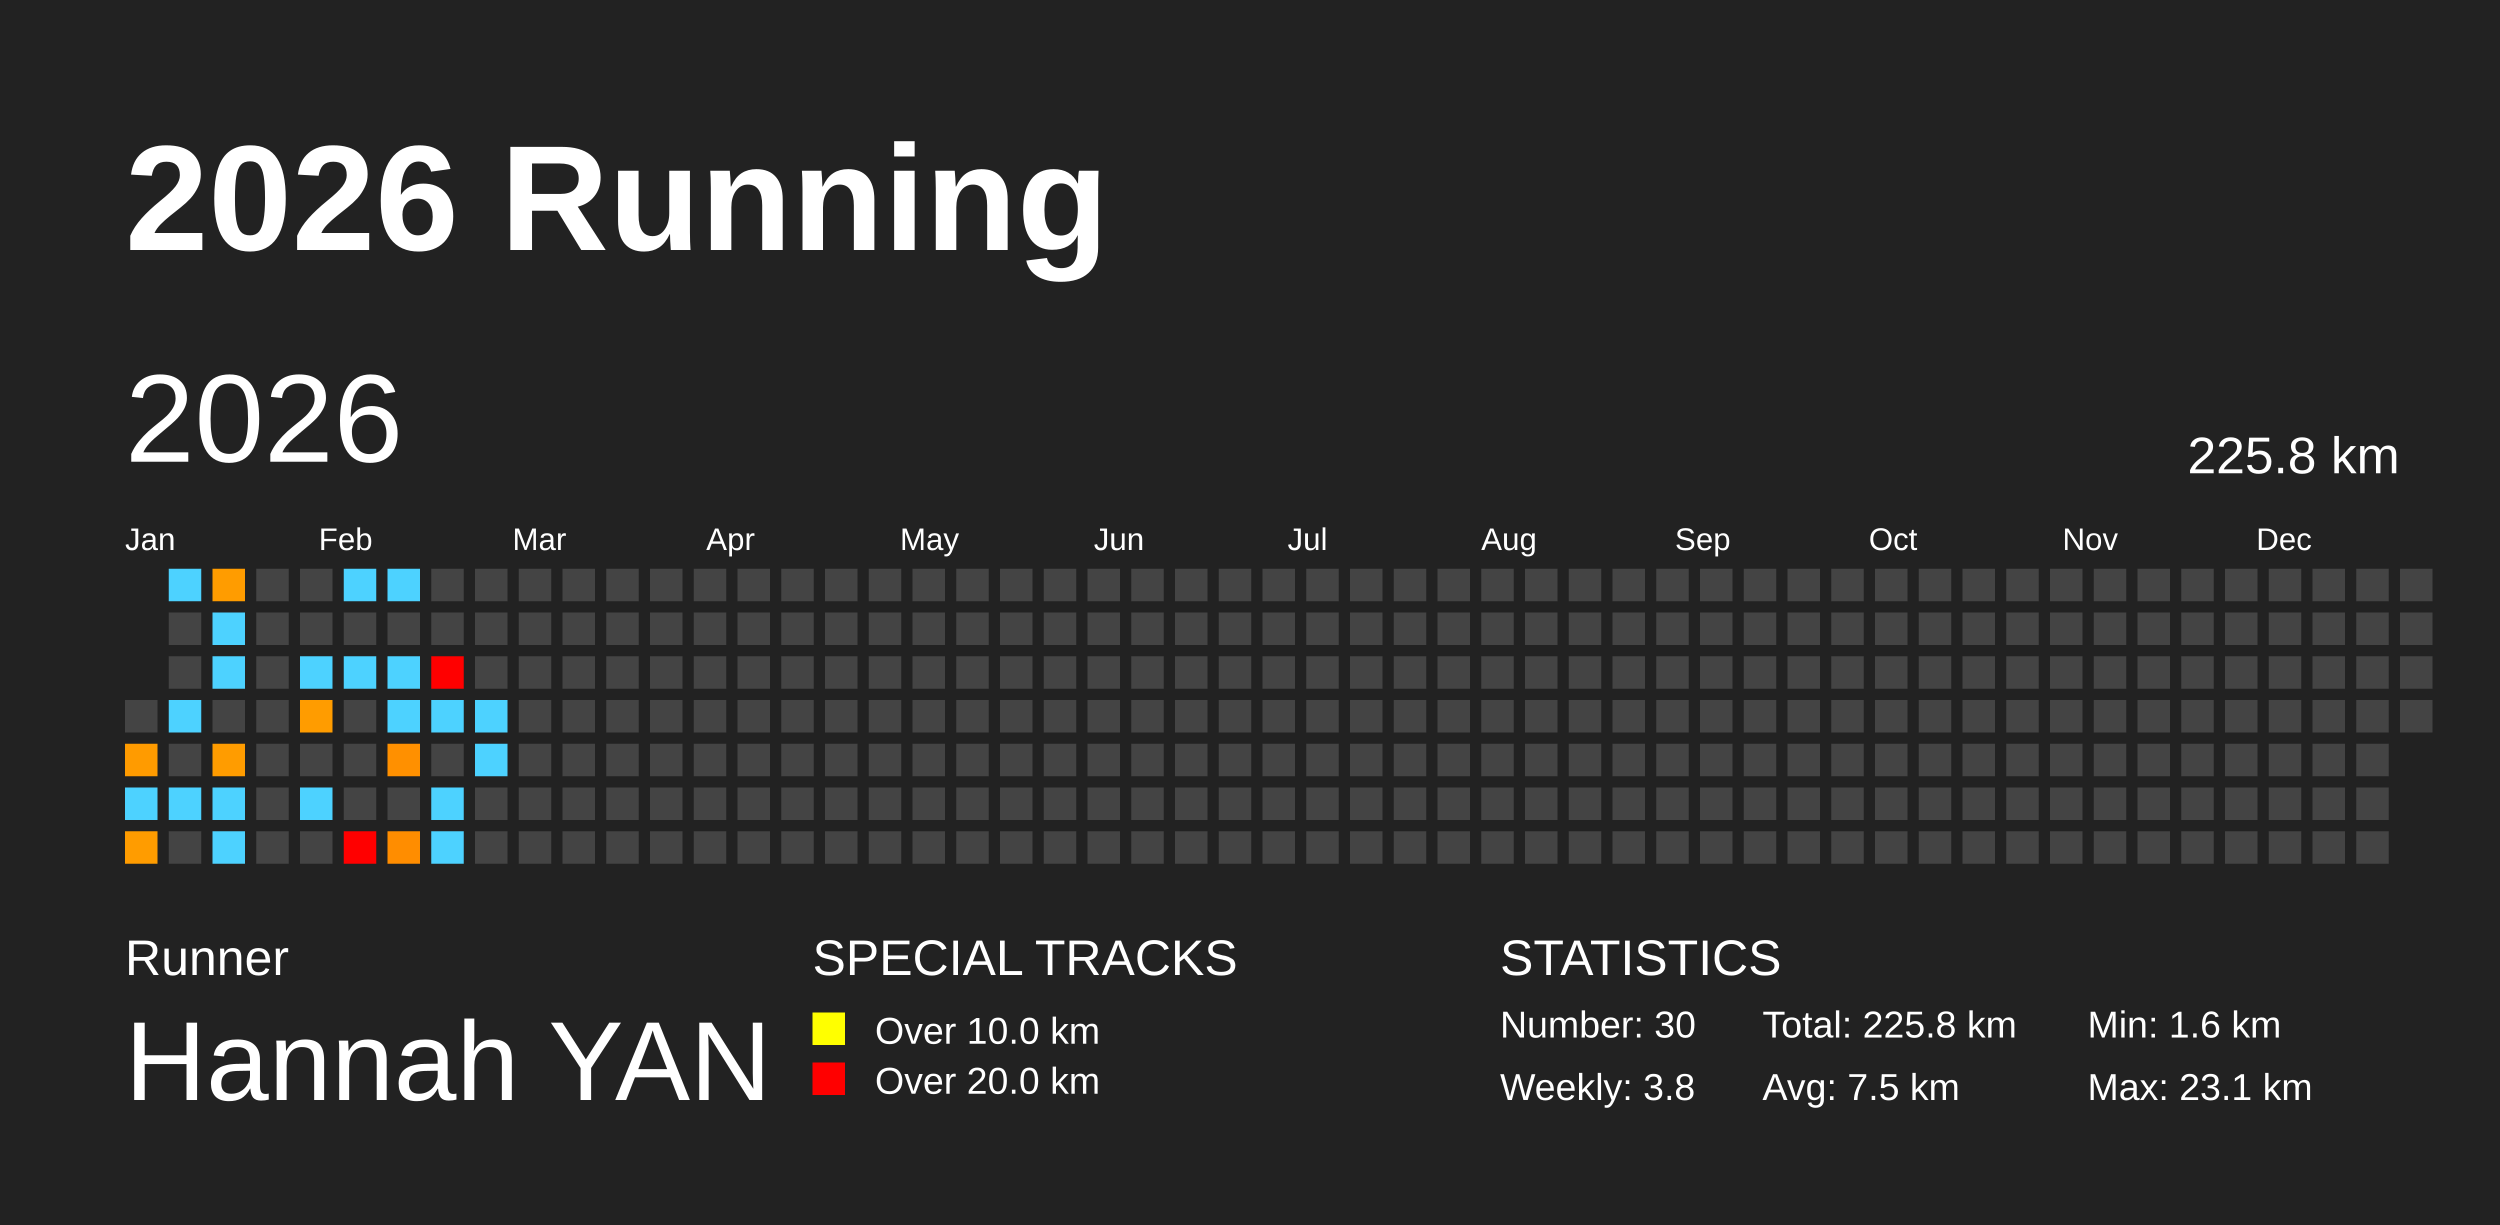
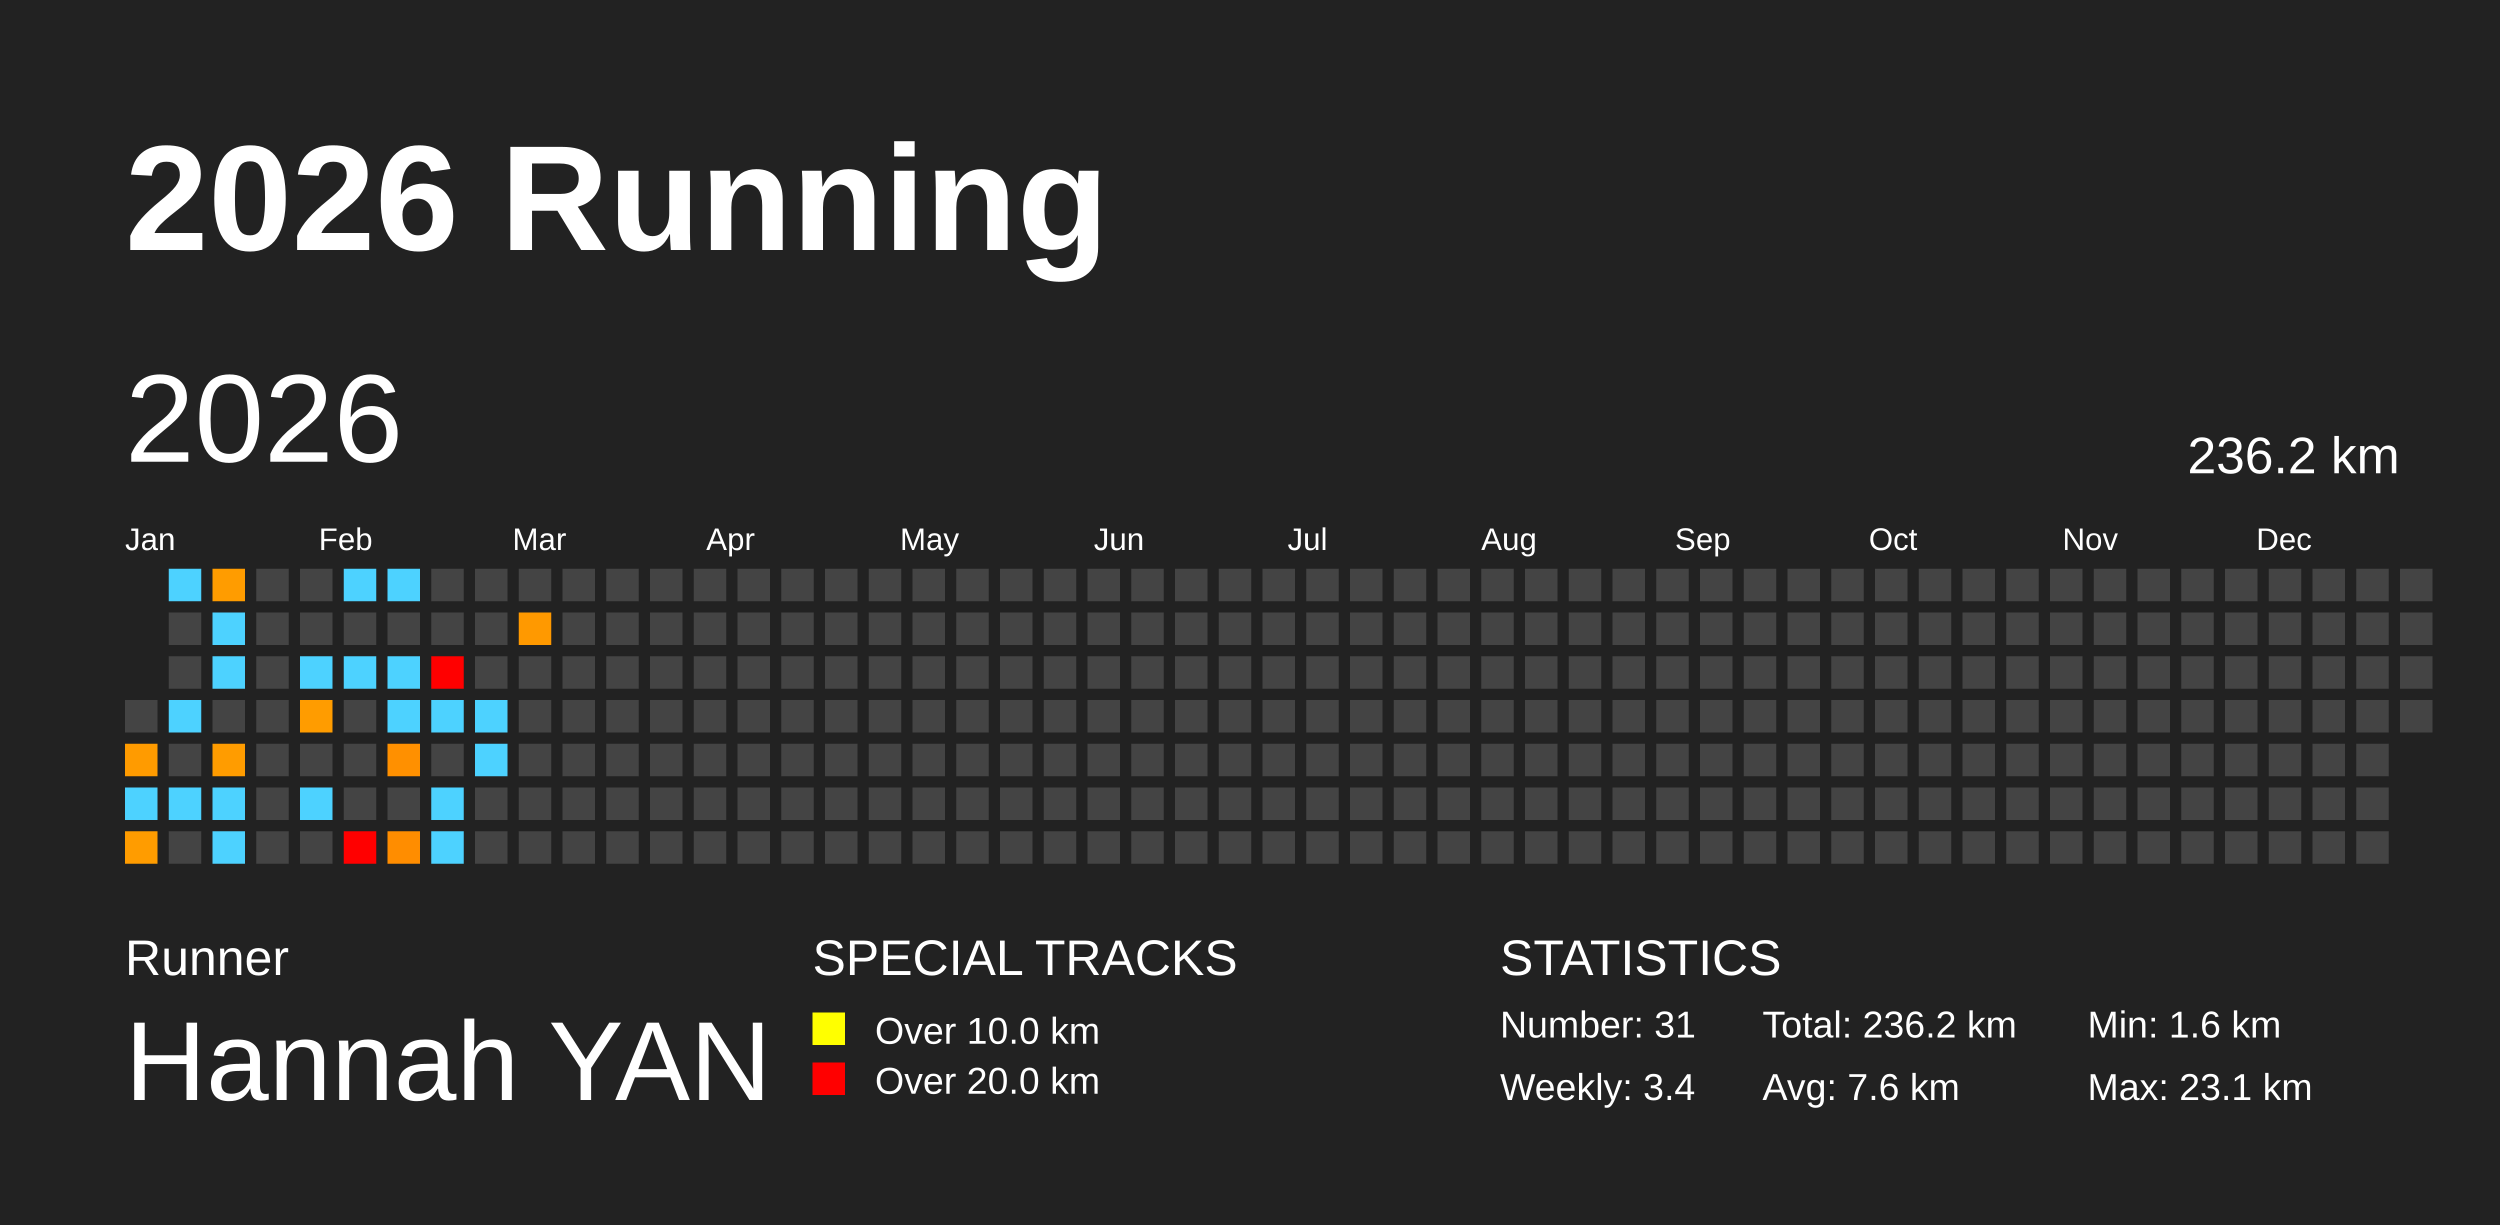
<svg xmlns="http://www.w3.org/2000/svg" baseProfile="full" height="98mm" version="1.1" viewBox="0,0,200,98" width="200mm">
  <defs />
  <rect fill="#222222" height="98" width="200" x="0" y="0" />
  <text fill="#FFFFFF" style="font-size:12px; font-family:Arial; font-weight:bold;" x="10" y="20">2026 Running</text>
  <text fill="#FFFFFF" style="font-size:4px; font-family:Arial" x="10" y="78">Runner</text>
  <text fill="#FFFFFF" style="font-size:9px; font-family:Arial" x="10" y="88">Hannah YAN</text>
  <text fill="#FFFFFF" style="font-size:4px; font-family:Arial" x="65" y="78">SPECIAL TRACKS</text>
  <rect fill="yellow" height="2.6" width="2.6" x="65" y="81" />
  <text fill="#FFFFFF" style="font-size:3px; font-family:Arial" x="70" y="83.5">Over 10.0 km</text>
  <rect fill="red" height="2.6" width="2.6" x="65" y="85" />
  <text fill="#FFFFFF" style="font-size:3px; font-family:Arial" x="70" y="87.5">Over 20.0 km</text>
  <text fill="#FFFFFF" style="font-size:4px; font-family:Arial" x="120" y="78">STATISTICS</text>
-   <text fill="#FFFFFF" style="font-size:3px; font-family:Arial" x="120" y="83">Number: 30</text>
-   <text fill="#FFFFFF" style="font-size:3px; font-family:Arial" x="120" y="88">Weekly: 3.8</text>
-   <text fill="#FFFFFF" style="font-size:3px; font-family:Arial" x="141" y="83">Total: 225.8 km</text>
-   <text fill="#FFFFFF" style="font-size:3px; font-family:Arial" x="141" y="88">Avg: 7.5 km</text>
+   <text fill="#FFFFFF" style="font-size:3px; font-family:Arial" x="120" y="83">Number: 31</text>
+   <text fill="#FFFFFF" style="font-size:3px; font-family:Arial" x="120" y="88">Weekly: 3.4</text>
+   <text fill="#FFFFFF" style="font-size:3px; font-family:Arial" x="141" y="83">Total: 236.2 km</text>
+   <text fill="#FFFFFF" style="font-size:3px; font-family:Arial" x="141" y="88">Avg: 7.6 km</text>
  <text fill="#FFFFFF" style="font-size:3px; font-family:Arial" x="167" y="83">Min: 1.6 km</text>
  <text fill="#FFFFFF" style="font-size:3px; font-family:Arial" x="167" y="88">Max: 23.1 km</text>
  <text dominant-baseline="hanging" fill="#FFFFFF" style="font-size:10.0px; font-family:Arial;" x="10" y="30">2026</text>
-   <text dominant-baseline="hanging" fill="#FFFFFF" style="font-size:4.125px; font-family:Arial;" x="175" y="35">225.8 km</text>
+   <text dominant-baseline="hanging" fill="#FFFFFF" style="font-size:4.125px; font-family:Arial;" x="175" y="35">236.2 km</text>
  <text fill="#FFFFFF" style="font-size:2.5px; font-family:Arial" x="10.0" y="44">Jan</text>
  <text fill="#FFFFFF" style="font-size:2.5px; font-family:Arial" x="25.5" y="44">Feb</text>
  <text fill="#FFFFFF" style="font-size:2.5px; font-family:Arial" x="41.0" y="44">Mar</text>
  <text fill="#FFFFFF" style="font-size:2.5px; font-family:Arial" x="56.5" y="44">Apr</text>
  <text fill="#FFFFFF" style="font-size:2.5px; font-family:Arial" x="72.0" y="44">May</text>
  <text fill="#FFFFFF" style="font-size:2.5px; font-family:Arial" x="87.5" y="44">Jun</text>
  <text fill="#FFFFFF" style="font-size:2.5px; font-family:Arial" x="103.0" y="44">Jul</text>
  <text fill="#FFFFFF" style="font-size:2.5px; font-family:Arial" x="118.5" y="44">Aug</text>
  <text fill="#FFFFFF" style="font-size:2.5px; font-family:Arial" x="134.0" y="44">Sep</text>
  <text fill="#FFFFFF" style="font-size:2.5px; font-family:Arial" x="149.5" y="44">Oct</text>
  <text fill="#FFFFFF" style="font-size:2.5px; font-family:Arial" x="165.0" y="44">Nov</text>
  <text fill="#FFFFFF" style="font-size:2.5px; font-family:Arial" x="180.5" y="44">Dec</text>
  <rect fill="#444444" height="2.6" width="2.6" x="10.0" y="56.0" />
  <rect fill="#ff9b00" height="2.6" width="2.6" x="10.0" y="59.5" />
  <rect fill="#4dd2ff" height="2.6" width="2.6" x="10.0" y="63.0" />
  <rect fill="#ff9c00" height="2.6" width="2.6" x="10.0" y="66.5" />
  <rect fill="#4dd2ff" height="2.6" width="2.6" x="13.5" y="45.5" />
  <rect fill="#444444" height="2.6" width="2.6" x="13.5" y="49.0" />
  <rect fill="#444444" height="2.6" width="2.6" x="13.5" y="52.5" />
  <rect fill="#4dd2ff" height="2.6" width="2.6" x="13.5" y="56.0" />
  <rect fill="#444444" height="2.6" width="2.6" x="13.5" y="59.5" />
  <rect fill="#4dd2ff" height="2.6" width="2.6" x="13.5" y="63.0" />
  <rect fill="#444444" height="2.6" width="2.6" x="13.5" y="66.5" />
  <rect fill="#ff9c00" height="2.6" width="2.6" x="17.0" y="45.5" />
  <rect fill="#4dd2ff" height="2.6" width="2.6" x="17.0" y="49.0" />
  <rect fill="#4dd2ff" height="2.6" width="2.6" x="17.0" y="52.5" />
  <rect fill="#444444" height="2.6" width="2.6" x="17.0" y="56.0" />
  <rect fill="#ff9c00" height="2.6" width="2.6" x="17.0" y="59.5" />
  <rect fill="#4dd2ff" height="2.6" width="2.6" x="17.0" y="63.0" />
  <rect fill="#4dd2ff" height="2.6" width="2.6" x="17.0" y="66.5" />
  <rect fill="#444444" height="2.6" width="2.6" x="20.5" y="45.5" />
  <rect fill="#444444" height="2.6" width="2.6" x="20.5" y="49.0" />
  <rect fill="#444444" height="2.6" width="2.6" x="20.5" y="52.5" />
  <rect fill="#444444" height="2.6" width="2.6" x="20.5" y="56.0" />
  <rect fill="#444444" height="2.6" width="2.6" x="20.5" y="59.5" />
  <rect fill="#444444" height="2.6" width="2.6" x="20.5" y="63.0" />
  <rect fill="#444444" height="2.6" width="2.6" x="20.5" y="66.5" />
  <rect fill="#444444" height="2.6" width="2.6" x="24.0" y="45.5" />
  <rect fill="#444444" height="2.6" width="2.6" x="24.0" y="49.0" />
  <rect fill="#4dd2ff" height="2.6" width="2.6" x="24.0" y="52.5" />
  <rect fill="#ff9c00" height="2.6" width="2.6" x="24.0" y="56.0" />
  <rect fill="#444444" height="2.6" width="2.6" x="24.0" y="59.5" />
  <rect fill="#4dd2ff" height="2.6" width="2.6" x="24.0" y="63.0" />
  <rect fill="#444444" height="2.6" width="2.6" x="24.0" y="66.5" />
  <rect fill="#4dd2ff" height="2.6" width="2.6" x="27.5" y="45.5" />
  <rect fill="#444444" height="2.6" width="2.6" x="27.5" y="49.0" />
  <rect fill="#4dd2ff" height="2.6" width="2.6" x="27.5" y="52.5" />
  <rect fill="#444444" height="2.6" width="2.6" x="27.5" y="56.0" />
  <rect fill="#444444" height="2.6" width="2.6" x="27.5" y="59.5" />
  <rect fill="#444444" height="2.6" width="2.6" x="27.5" y="63.0" />
  <rect fill="red" height="2.6" width="2.6" x="27.5" y="66.5" />
  <rect fill="#4dd2ff" height="2.6" width="2.6" x="31.0" y="45.5" />
  <rect fill="#444444" height="2.6" width="2.6" x="31.0" y="49.0" />
  <rect fill="#4dd2ff" height="2.6" width="2.6" x="31.0" y="52.5" />
  <rect fill="#4dd2ff" height="2.6" width="2.6" x="31.0" y="56.0" />
  <rect fill="#ff9000" height="2.6" width="2.6" x="31.0" y="59.5" />
  <rect fill="#444444" height="2.6" width="2.6" x="31.0" y="63.0" />
  <rect fill="#ff8d00" height="2.6" width="2.6" x="31.0" y="66.5" />
  <rect fill="#444444" height="2.6" width="2.6" x="34.5" y="45.5" />
  <rect fill="#444444" height="2.6" width="2.6" x="34.5" y="49.0" />
  <rect fill="red" height="2.6" width="2.6" x="34.5" y="52.5" />
  <rect fill="#4dd2ff" height="2.6" width="2.6" x="34.5" y="56.0" />
  <rect fill="#444444" height="2.6" width="2.6" x="34.5" y="59.5" />
  <rect fill="#4dd2ff" height="2.6" width="2.6" x="34.5" y="63.0" />
  <rect fill="#4dd2ff" height="2.6" width="2.6" x="34.5" y="66.5" />
  <rect fill="#444444" height="2.6" width="2.6" x="38.0" y="45.5" />
  <rect fill="#444444" height="2.6" width="2.6" x="38.0" y="49.0" />
  <rect fill="#444444" height="2.6" width="2.6" x="38.0" y="52.5" />
  <rect fill="#4dd2ff" height="2.6" width="2.6" x="38.0" y="56.0" />
  <rect fill="#4dd2ff" height="2.6" width="2.6" x="38.0" y="59.5" />
  <rect fill="#444444" height="2.6" width="2.6" x="38.0" y="63.0" />
  <rect fill="#444444" height="2.6" width="2.6" x="38.0" y="66.5" />
  <rect fill="#444444" height="2.6" width="2.6" x="41.5" y="45.5" />
-   <rect fill="#444444" height="2.6" width="2.6" x="41.5" y="49.0" />
+   <rect fill="#ff9900" height="2.6" width="2.6" x="41.5" y="49.0" />
  <rect fill="#444444" height="2.6" width="2.6" x="41.5" y="52.5" />
  <rect fill="#444444" height="2.6" width="2.6" x="41.5" y="56.0" />
  <rect fill="#444444" height="2.6" width="2.6" x="41.5" y="59.5" />
  <rect fill="#444444" height="2.6" width="2.6" x="41.5" y="63.0" />
  <rect fill="#444444" height="2.6" width="2.6" x="41.5" y="66.5" />
  <rect fill="#444444" height="2.6" width="2.6" x="45.0" y="45.5" />
  <rect fill="#444444" height="2.6" width="2.6" x="45.0" y="49.0" />
  <rect fill="#444444" height="2.6" width="2.6" x="45.0" y="52.5" />
  <rect fill="#444444" height="2.6" width="2.6" x="45.0" y="56.0" />
  <rect fill="#444444" height="2.6" width="2.6" x="45.0" y="59.5" />
  <rect fill="#444444" height="2.6" width="2.6" x="45.0" y="63.0" />
  <rect fill="#444444" height="2.6" width="2.6" x="45.0" y="66.5" />
  <rect fill="#444444" height="2.6" width="2.6" x="48.5" y="45.5" />
  <rect fill="#444444" height="2.6" width="2.6" x="48.5" y="49.0" />
  <rect fill="#444444" height="2.6" width="2.6" x="48.5" y="52.5" />
  <rect fill="#444444" height="2.6" width="2.6" x="48.5" y="56.0" />
  <rect fill="#444444" height="2.6" width="2.6" x="48.5" y="59.5" />
  <rect fill="#444444" height="2.6" width="2.6" x="48.5" y="63.0" />
  <rect fill="#444444" height="2.6" width="2.6" x="48.5" y="66.5" />
  <rect fill="#444444" height="2.6" width="2.6" x="52.0" y="45.5" />
  <rect fill="#444444" height="2.6" width="2.6" x="52.0" y="49.0" />
  <rect fill="#444444" height="2.6" width="2.6" x="52.0" y="52.5" />
  <rect fill="#444444" height="2.6" width="2.6" x="52.0" y="56.0" />
  <rect fill="#444444" height="2.6" width="2.6" x="52.0" y="59.5" />
  <rect fill="#444444" height="2.6" width="2.6" x="52.0" y="63.0" />
  <rect fill="#444444" height="2.6" width="2.6" x="52.0" y="66.5" />
  <rect fill="#444444" height="2.6" width="2.6" x="55.5" y="45.5" />
  <rect fill="#444444" height="2.6" width="2.6" x="55.5" y="49.0" />
  <rect fill="#444444" height="2.6" width="2.6" x="55.5" y="52.5" />
  <rect fill="#444444" height="2.6" width="2.6" x="55.5" y="56.0" />
  <rect fill="#444444" height="2.6" width="2.6" x="55.5" y="59.5" />
  <rect fill="#444444" height="2.6" width="2.6" x="55.5" y="63.0" />
  <rect fill="#444444" height="2.6" width="2.6" x="55.5" y="66.5" />
  <rect fill="#444444" height="2.6" width="2.6" x="59.0" y="45.5" />
  <rect fill="#444444" height="2.6" width="2.6" x="59.0" y="49.0" />
  <rect fill="#444444" height="2.6" width="2.6" x="59.0" y="52.5" />
  <rect fill="#444444" height="2.6" width="2.6" x="59.0" y="56.0" />
  <rect fill="#444444" height="2.6" width="2.6" x="59.0" y="59.5" />
  <rect fill="#444444" height="2.6" width="2.6" x="59.0" y="63.0" />
  <rect fill="#444444" height="2.6" width="2.6" x="59.0" y="66.5" />
  <rect fill="#444444" height="2.6" width="2.6" x="62.5" y="45.5" />
  <rect fill="#444444" height="2.6" width="2.6" x="62.5" y="49.0" />
  <rect fill="#444444" height="2.6" width="2.6" x="62.5" y="52.5" />
  <rect fill="#444444" height="2.6" width="2.6" x="62.5" y="56.0" />
  <rect fill="#444444" height="2.6" width="2.6" x="62.5" y="59.5" />
  <rect fill="#444444" height="2.6" width="2.6" x="62.5" y="63.0" />
  <rect fill="#444444" height="2.6" width="2.6" x="62.5" y="66.5" />
  <rect fill="#444444" height="2.6" width="2.6" x="66.0" y="45.5" />
  <rect fill="#444444" height="2.6" width="2.6" x="66.0" y="49.0" />
  <rect fill="#444444" height="2.6" width="2.6" x="66.0" y="52.5" />
  <rect fill="#444444" height="2.6" width="2.6" x="66.0" y="56.0" />
  <rect fill="#444444" height="2.6" width="2.6" x="66.0" y="59.5" />
  <rect fill="#444444" height="2.6" width="2.6" x="66.0" y="63.0" />
  <rect fill="#444444" height="2.6" width="2.6" x="66.0" y="66.5" />
  <rect fill="#444444" height="2.6" width="2.6" x="69.5" y="45.5" />
  <rect fill="#444444" height="2.6" width="2.6" x="69.5" y="49.0" />
  <rect fill="#444444" height="2.6" width="2.6" x="69.5" y="52.5" />
  <rect fill="#444444" height="2.6" width="2.6" x="69.5" y="56.0" />
  <rect fill="#444444" height="2.6" width="2.6" x="69.5" y="59.5" />
  <rect fill="#444444" height="2.6" width="2.6" x="69.5" y="63.0" />
  <rect fill="#444444" height="2.6" width="2.6" x="69.5" y="66.5" />
  <rect fill="#444444" height="2.6" width="2.6" x="73.0" y="45.5" />
  <rect fill="#444444" height="2.6" width="2.6" x="73.0" y="49.0" />
  <rect fill="#444444" height="2.6" width="2.6" x="73.0" y="52.5" />
  <rect fill="#444444" height="2.6" width="2.6" x="73.0" y="56.0" />
  <rect fill="#444444" height="2.6" width="2.6" x="73.0" y="59.5" />
  <rect fill="#444444" height="2.6" width="2.6" x="73.0" y="63.0" />
  <rect fill="#444444" height="2.6" width="2.6" x="73.0" y="66.5" />
  <rect fill="#444444" height="2.6" width="2.6" x="76.5" y="45.5" />
  <rect fill="#444444" height="2.6" width="2.6" x="76.5" y="49.0" />
  <rect fill="#444444" height="2.6" width="2.6" x="76.5" y="52.5" />
  <rect fill="#444444" height="2.6" width="2.6" x="76.5" y="56.0" />
  <rect fill="#444444" height="2.6" width="2.6" x="76.5" y="59.5" />
  <rect fill="#444444" height="2.6" width="2.6" x="76.5" y="63.0" />
  <rect fill="#444444" height="2.6" width="2.6" x="76.5" y="66.5" />
  <rect fill="#444444" height="2.6" width="2.6" x="80.0" y="45.5" />
  <rect fill="#444444" height="2.6" width="2.6" x="80.0" y="49.0" />
  <rect fill="#444444" height="2.6" width="2.6" x="80.0" y="52.5" />
  <rect fill="#444444" height="2.6" width="2.6" x="80.0" y="56.0" />
  <rect fill="#444444" height="2.6" width="2.6" x="80.0" y="59.5" />
  <rect fill="#444444" height="2.6" width="2.6" x="80.0" y="63.0" />
  <rect fill="#444444" height="2.6" width="2.6" x="80.0" y="66.5" />
  <rect fill="#444444" height="2.6" width="2.6" x="83.5" y="45.5" />
  <rect fill="#444444" height="2.6" width="2.6" x="83.5" y="49.0" />
  <rect fill="#444444" height="2.6" width="2.6" x="83.5" y="52.5" />
  <rect fill="#444444" height="2.6" width="2.6" x="83.5" y="56.0" />
  <rect fill="#444444" height="2.6" width="2.6" x="83.5" y="59.5" />
  <rect fill="#444444" height="2.6" width="2.6" x="83.5" y="63.0" />
  <rect fill="#444444" height="2.6" width="2.6" x="83.5" y="66.5" />
  <rect fill="#444444" height="2.6" width="2.6" x="87.0" y="45.5" />
  <rect fill="#444444" height="2.6" width="2.6" x="87.0" y="49.0" />
  <rect fill="#444444" height="2.6" width="2.6" x="87.0" y="52.5" />
  <rect fill="#444444" height="2.6" width="2.6" x="87.0" y="56.0" />
  <rect fill="#444444" height="2.6" width="2.6" x="87.0" y="59.5" />
  <rect fill="#444444" height="2.6" width="2.6" x="87.0" y="63.0" />
  <rect fill="#444444" height="2.6" width="2.6" x="87.0" y="66.5" />
  <rect fill="#444444" height="2.6" width="2.6" x="90.5" y="45.5" />
  <rect fill="#444444" height="2.6" width="2.6" x="90.5" y="49.0" />
  <rect fill="#444444" height="2.6" width="2.6" x="90.5" y="52.5" />
  <rect fill="#444444" height="2.6" width="2.6" x="90.5" y="56.0" />
  <rect fill="#444444" height="2.6" width="2.6" x="90.5" y="59.5" />
  <rect fill="#444444" height="2.6" width="2.6" x="90.5" y="63.0" />
  <rect fill="#444444" height="2.6" width="2.6" x="90.5" y="66.5" />
  <rect fill="#444444" height="2.6" width="2.6" x="94.0" y="45.5" />
  <rect fill="#444444" height="2.6" width="2.6" x="94.0" y="49.0" />
  <rect fill="#444444" height="2.6" width="2.6" x="94.0" y="52.5" />
  <rect fill="#444444" height="2.6" width="2.6" x="94.0" y="56.0" />
  <rect fill="#444444" height="2.6" width="2.6" x="94.0" y="59.5" />
  <rect fill="#444444" height="2.6" width="2.6" x="94.0" y="63.0" />
  <rect fill="#444444" height="2.6" width="2.6" x="94.0" y="66.5" />
  <rect fill="#444444" height="2.6" width="2.6" x="97.5" y="45.5" />
  <rect fill="#444444" height="2.6" width="2.6" x="97.5" y="49.0" />
  <rect fill="#444444" height="2.6" width="2.6" x="97.5" y="52.5" />
  <rect fill="#444444" height="2.6" width="2.6" x="97.5" y="56.0" />
  <rect fill="#444444" height="2.6" width="2.6" x="97.5" y="59.5" />
  <rect fill="#444444" height="2.6" width="2.6" x="97.5" y="63.0" />
  <rect fill="#444444" height="2.6" width="2.6" x="97.5" y="66.5" />
  <rect fill="#444444" height="2.6" width="2.6" x="101.0" y="45.5" />
  <rect fill="#444444" height="2.6" width="2.6" x="101.0" y="49.0" />
  <rect fill="#444444" height="2.6" width="2.6" x="101.0" y="52.5" />
  <rect fill="#444444" height="2.6" width="2.6" x="101.0" y="56.0" />
  <rect fill="#444444" height="2.6" width="2.6" x="101.0" y="59.5" />
  <rect fill="#444444" height="2.6" width="2.6" x="101.0" y="63.0" />
  <rect fill="#444444" height="2.6" width="2.6" x="101.0" y="66.5" />
  <rect fill="#444444" height="2.6" width="2.6" x="104.5" y="45.5" />
  <rect fill="#444444" height="2.6" width="2.6" x="104.5" y="49.0" />
  <rect fill="#444444" height="2.6" width="2.6" x="104.5" y="52.5" />
  <rect fill="#444444" height="2.6" width="2.6" x="104.5" y="56.0" />
  <rect fill="#444444" height="2.6" width="2.6" x="104.5" y="59.5" />
  <rect fill="#444444" height="2.6" width="2.6" x="104.5" y="63.0" />
  <rect fill="#444444" height="2.6" width="2.6" x="104.5" y="66.5" />
  <rect fill="#444444" height="2.6" width="2.6" x="108.0" y="45.5" />
  <rect fill="#444444" height="2.6" width="2.6" x="108.0" y="49.0" />
  <rect fill="#444444" height="2.6" width="2.6" x="108.0" y="52.5" />
  <rect fill="#444444" height="2.6" width="2.6" x="108.0" y="56.0" />
  <rect fill="#444444" height="2.6" width="2.6" x="108.0" y="59.5" />
  <rect fill="#444444" height="2.6" width="2.6" x="108.0" y="63.0" />
  <rect fill="#444444" height="2.6" width="2.6" x="108.0" y="66.5" />
  <rect fill="#444444" height="2.6" width="2.6" x="111.5" y="45.5" />
  <rect fill="#444444" height="2.6" width="2.6" x="111.5" y="49.0" />
  <rect fill="#444444" height="2.6" width="2.6" x="111.5" y="52.5" />
  <rect fill="#444444" height="2.6" width="2.6" x="111.5" y="56.0" />
  <rect fill="#444444" height="2.6" width="2.6" x="111.5" y="59.5" />
  <rect fill="#444444" height="2.6" width="2.6" x="111.5" y="63.0" />
  <rect fill="#444444" height="2.6" width="2.6" x="111.5" y="66.5" />
  <rect fill="#444444" height="2.6" width="2.6" x="115.0" y="45.5" />
  <rect fill="#444444" height="2.6" width="2.6" x="115.0" y="49.0" />
  <rect fill="#444444" height="2.6" width="2.6" x="115.0" y="52.5" />
  <rect fill="#444444" height="2.6" width="2.6" x="115.0" y="56.0" />
  <rect fill="#444444" height="2.6" width="2.6" x="115.0" y="59.5" />
  <rect fill="#444444" height="2.6" width="2.6" x="115.0" y="63.0" />
  <rect fill="#444444" height="2.6" width="2.6" x="115.0" y="66.5" />
  <rect fill="#444444" height="2.6" width="2.6" x="118.5" y="45.5" />
  <rect fill="#444444" height="2.6" width="2.6" x="118.5" y="49.0" />
  <rect fill="#444444" height="2.6" width="2.6" x="118.5" y="52.5" />
  <rect fill="#444444" height="2.6" width="2.6" x="118.5" y="56.0" />
  <rect fill="#444444" height="2.6" width="2.6" x="118.5" y="59.5" />
  <rect fill="#444444" height="2.6" width="2.6" x="118.5" y="63.0" />
  <rect fill="#444444" height="2.6" width="2.6" x="118.5" y="66.5" />
  <rect fill="#444444" height="2.6" width="2.6" x="122.0" y="45.5" />
  <rect fill="#444444" height="2.6" width="2.6" x="122.0" y="49.0" />
  <rect fill="#444444" height="2.6" width="2.6" x="122.0" y="52.5" />
  <rect fill="#444444" height="2.6" width="2.6" x="122.0" y="56.0" />
  <rect fill="#444444" height="2.6" width="2.6" x="122.0" y="59.5" />
  <rect fill="#444444" height="2.6" width="2.6" x="122.0" y="63.0" />
  <rect fill="#444444" height="2.6" width="2.6" x="122.0" y="66.5" />
  <rect fill="#444444" height="2.6" width="2.6" x="125.5" y="45.5" />
  <rect fill="#444444" height="2.6" width="2.6" x="125.5" y="49.0" />
  <rect fill="#444444" height="2.6" width="2.6" x="125.5" y="52.5" />
  <rect fill="#444444" height="2.6" width="2.6" x="125.5" y="56.0" />
  <rect fill="#444444" height="2.6" width="2.6" x="125.5" y="59.5" />
  <rect fill="#444444" height="2.6" width="2.6" x="125.5" y="63.0" />
  <rect fill="#444444" height="2.6" width="2.6" x="125.5" y="66.5" />
  <rect fill="#444444" height="2.6" width="2.6" x="129.0" y="45.5" />
  <rect fill="#444444" height="2.6" width="2.6" x="129.0" y="49.0" />
  <rect fill="#444444" height="2.6" width="2.6" x="129.0" y="52.5" />
  <rect fill="#444444" height="2.6" width="2.6" x="129.0" y="56.0" />
  <rect fill="#444444" height="2.6" width="2.6" x="129.0" y="59.5" />
  <rect fill="#444444" height="2.6" width="2.6" x="129.0" y="63.0" />
  <rect fill="#444444" height="2.6" width="2.6" x="129.0" y="66.5" />
  <rect fill="#444444" height="2.6" width="2.6" x="132.5" y="45.5" />
  <rect fill="#444444" height="2.6" width="2.6" x="132.5" y="49.0" />
  <rect fill="#444444" height="2.6" width="2.6" x="132.5" y="52.5" />
  <rect fill="#444444" height="2.6" width="2.6" x="132.5" y="56.0" />
  <rect fill="#444444" height="2.6" width="2.6" x="132.5" y="59.5" />
  <rect fill="#444444" height="2.6" width="2.6" x="132.5" y="63.0" />
  <rect fill="#444444" height="2.6" width="2.6" x="132.5" y="66.5" />
  <rect fill="#444444" height="2.6" width="2.6" x="136.0" y="45.5" />
  <rect fill="#444444" height="2.6" width="2.6" x="136.0" y="49.0" />
  <rect fill="#444444" height="2.6" width="2.6" x="136.0" y="52.5" />
  <rect fill="#444444" height="2.6" width="2.6" x="136.0" y="56.0" />
  <rect fill="#444444" height="2.6" width="2.6" x="136.0" y="59.5" />
  <rect fill="#444444" height="2.6" width="2.6" x="136.0" y="63.0" />
  <rect fill="#444444" height="2.6" width="2.6" x="136.0" y="66.5" />
  <rect fill="#444444" height="2.6" width="2.6" x="139.5" y="45.5" />
  <rect fill="#444444" height="2.6" width="2.6" x="139.5" y="49.0" />
  <rect fill="#444444" height="2.6" width="2.6" x="139.5" y="52.5" />
  <rect fill="#444444" height="2.6" width="2.6" x="139.5" y="56.0" />
  <rect fill="#444444" height="2.6" width="2.6" x="139.5" y="59.5" />
  <rect fill="#444444" height="2.6" width="2.6" x="139.5" y="63.0" />
  <rect fill="#444444" height="2.6" width="2.6" x="139.5" y="66.5" />
  <rect fill="#444444" height="2.6" width="2.6" x="143.0" y="45.5" />
  <rect fill="#444444" height="2.6" width="2.6" x="143.0" y="49.0" />
  <rect fill="#444444" height="2.6" width="2.6" x="143.0" y="52.5" />
  <rect fill="#444444" height="2.6" width="2.6" x="143.0" y="56.0" />
  <rect fill="#444444" height="2.6" width="2.6" x="143.0" y="59.5" />
  <rect fill="#444444" height="2.6" width="2.6" x="143.0" y="63.0" />
  <rect fill="#444444" height="2.6" width="2.6" x="143.0" y="66.5" />
  <rect fill="#444444" height="2.6" width="2.6" x="146.5" y="45.5" />
  <rect fill="#444444" height="2.6" width="2.6" x="146.5" y="49.0" />
  <rect fill="#444444" height="2.6" width="2.6" x="146.5" y="52.5" />
  <rect fill="#444444" height="2.6" width="2.6" x="146.5" y="56.0" />
  <rect fill="#444444" height="2.6" width="2.6" x="146.5" y="59.5" />
  <rect fill="#444444" height="2.6" width="2.6" x="146.5" y="63.0" />
  <rect fill="#444444" height="2.6" width="2.6" x="146.5" y="66.5" />
  <rect fill="#444444" height="2.6" width="2.6" x="150.0" y="45.5" />
  <rect fill="#444444" height="2.6" width="2.6" x="150.0" y="49.0" />
  <rect fill="#444444" height="2.6" width="2.6" x="150.0" y="52.5" />
  <rect fill="#444444" height="2.6" width="2.6" x="150.0" y="56.0" />
  <rect fill="#444444" height="2.6" width="2.6" x="150.0" y="59.5" />
  <rect fill="#444444" height="2.6" width="2.6" x="150.0" y="63.0" />
  <rect fill="#444444" height="2.6" width="2.6" x="150.0" y="66.5" />
  <rect fill="#444444" height="2.6" width="2.6" x="153.5" y="45.5" />
  <rect fill="#444444" height="2.6" width="2.6" x="153.5" y="49.0" />
  <rect fill="#444444" height="2.6" width="2.6" x="153.5" y="52.5" />
  <rect fill="#444444" height="2.6" width="2.6" x="153.5" y="56.0" />
  <rect fill="#444444" height="2.6" width="2.6" x="153.5" y="59.5" />
  <rect fill="#444444" height="2.6" width="2.6" x="153.5" y="63.0" />
  <rect fill="#444444" height="2.6" width="2.6" x="153.5" y="66.5" />
  <rect fill="#444444" height="2.6" width="2.6" x="157.0" y="45.5" />
  <rect fill="#444444" height="2.6" width="2.6" x="157.0" y="49.0" />
  <rect fill="#444444" height="2.6" width="2.6" x="157.0" y="52.5" />
  <rect fill="#444444" height="2.6" width="2.6" x="157.0" y="56.0" />
  <rect fill="#444444" height="2.6" width="2.6" x="157.0" y="59.5" />
  <rect fill="#444444" height="2.6" width="2.6" x="157.0" y="63.0" />
  <rect fill="#444444" height="2.6" width="2.6" x="157.0" y="66.5" />
  <rect fill="#444444" height="2.6" width="2.6" x="160.5" y="45.5" />
  <rect fill="#444444" height="2.6" width="2.6" x="160.5" y="49.0" />
  <rect fill="#444444" height="2.6" width="2.6" x="160.5" y="52.5" />
  <rect fill="#444444" height="2.6" width="2.6" x="160.5" y="56.0" />
  <rect fill="#444444" height="2.6" width="2.6" x="160.5" y="59.5" />
  <rect fill="#444444" height="2.6" width="2.6" x="160.5" y="63.0" />
  <rect fill="#444444" height="2.6" width="2.6" x="160.5" y="66.5" />
  <rect fill="#444444" height="2.6" width="2.6" x="164.0" y="45.5" />
  <rect fill="#444444" height="2.6" width="2.6" x="164.0" y="49.0" />
  <rect fill="#444444" height="2.6" width="2.6" x="164.0" y="52.5" />
  <rect fill="#444444" height="2.6" width="2.6" x="164.0" y="56.0" />
  <rect fill="#444444" height="2.6" width="2.6" x="164.0" y="59.5" />
  <rect fill="#444444" height="2.6" width="2.6" x="164.0" y="63.0" />
  <rect fill="#444444" height="2.6" width="2.6" x="164.0" y="66.5" />
  <rect fill="#444444" height="2.6" width="2.6" x="167.5" y="45.5" />
  <rect fill="#444444" height="2.6" width="2.6" x="167.5" y="49.0" />
  <rect fill="#444444" height="2.6" width="2.6" x="167.5" y="52.5" />
  <rect fill="#444444" height="2.6" width="2.6" x="167.5" y="56.0" />
  <rect fill="#444444" height="2.6" width="2.6" x="167.5" y="59.5" />
  <rect fill="#444444" height="2.6" width="2.6" x="167.5" y="63.0" />
  <rect fill="#444444" height="2.6" width="2.6" x="167.5" y="66.5" />
  <rect fill="#444444" height="2.6" width="2.6" x="171.0" y="45.5" />
  <rect fill="#444444" height="2.6" width="2.6" x="171.0" y="49.0" />
  <rect fill="#444444" height="2.6" width="2.6" x="171.0" y="52.5" />
  <rect fill="#444444" height="2.6" width="2.6" x="171.0" y="56.0" />
  <rect fill="#444444" height="2.6" width="2.6" x="171.0" y="59.5" />
  <rect fill="#444444" height="2.6" width="2.6" x="171.0" y="63.0" />
  <rect fill="#444444" height="2.6" width="2.6" x="171.0" y="66.5" />
  <rect fill="#444444" height="2.6" width="2.6" x="174.5" y="45.5" />
  <rect fill="#444444" height="2.6" width="2.6" x="174.5" y="49.0" />
  <rect fill="#444444" height="2.6" width="2.6" x="174.5" y="52.5" />
  <rect fill="#444444" height="2.6" width="2.6" x="174.5" y="56.0" />
  <rect fill="#444444" height="2.6" width="2.6" x="174.5" y="59.5" />
  <rect fill="#444444" height="2.6" width="2.6" x="174.5" y="63.0" />
  <rect fill="#444444" height="2.6" width="2.6" x="174.5" y="66.5" />
  <rect fill="#444444" height="2.6" width="2.6" x="178.0" y="45.5" />
  <rect fill="#444444" height="2.6" width="2.6" x="178.0" y="49.0" />
  <rect fill="#444444" height="2.6" width="2.6" x="178.0" y="52.5" />
  <rect fill="#444444" height="2.6" width="2.6" x="178.0" y="56.0" />
  <rect fill="#444444" height="2.6" width="2.6" x="178.0" y="59.5" />
  <rect fill="#444444" height="2.6" width="2.6" x="178.0" y="63.0" />
  <rect fill="#444444" height="2.6" width="2.6" x="178.0" y="66.5" />
  <rect fill="#444444" height="2.6" width="2.6" x="181.5" y="45.5" />
  <rect fill="#444444" height="2.6" width="2.6" x="181.5" y="49.0" />
  <rect fill="#444444" height="2.6" width="2.6" x="181.5" y="52.5" />
  <rect fill="#444444" height="2.6" width="2.6" x="181.5" y="56.0" />
  <rect fill="#444444" height="2.6" width="2.6" x="181.5" y="59.5" />
  <rect fill="#444444" height="2.6" width="2.6" x="181.5" y="63.0" />
  <rect fill="#444444" height="2.6" width="2.6" x="181.5" y="66.5" />
  <rect fill="#444444" height="2.6" width="2.6" x="185.0" y="45.5" />
  <rect fill="#444444" height="2.6" width="2.6" x="185.0" y="49.0" />
  <rect fill="#444444" height="2.6" width="2.6" x="185.0" y="52.5" />
  <rect fill="#444444" height="2.6" width="2.6" x="185.0" y="56.0" />
  <rect fill="#444444" height="2.6" width="2.6" x="185.0" y="59.5" />
  <rect fill="#444444" height="2.6" width="2.6" x="185.0" y="63.0" />
  <rect fill="#444444" height="2.6" width="2.6" x="185.0" y="66.5" />
  <rect fill="#444444" height="2.6" width="2.6" x="188.5" y="45.5" />
  <rect fill="#444444" height="2.6" width="2.6" x="188.5" y="49.0" />
  <rect fill="#444444" height="2.6" width="2.6" x="188.5" y="52.5" />
  <rect fill="#444444" height="2.6" width="2.6" x="188.5" y="56.0" />
  <rect fill="#444444" height="2.6" width="2.6" x="188.5" y="59.5" />
  <rect fill="#444444" height="2.6" width="2.6" x="188.5" y="63.0" />
  <rect fill="#444444" height="2.6" width="2.6" x="188.5" y="66.5" />
  <rect fill="#444444" height="2.6" width="2.6" x="192.0" y="45.5" />
  <rect fill="#444444" height="2.6" width="2.6" x="192.0" y="49.0" />
  <rect fill="#444444" height="2.6" width="2.6" x="192.0" y="52.5" />
  <rect fill="#444444" height="2.6" width="2.6" x="192.0" y="56.0" />
</svg>
